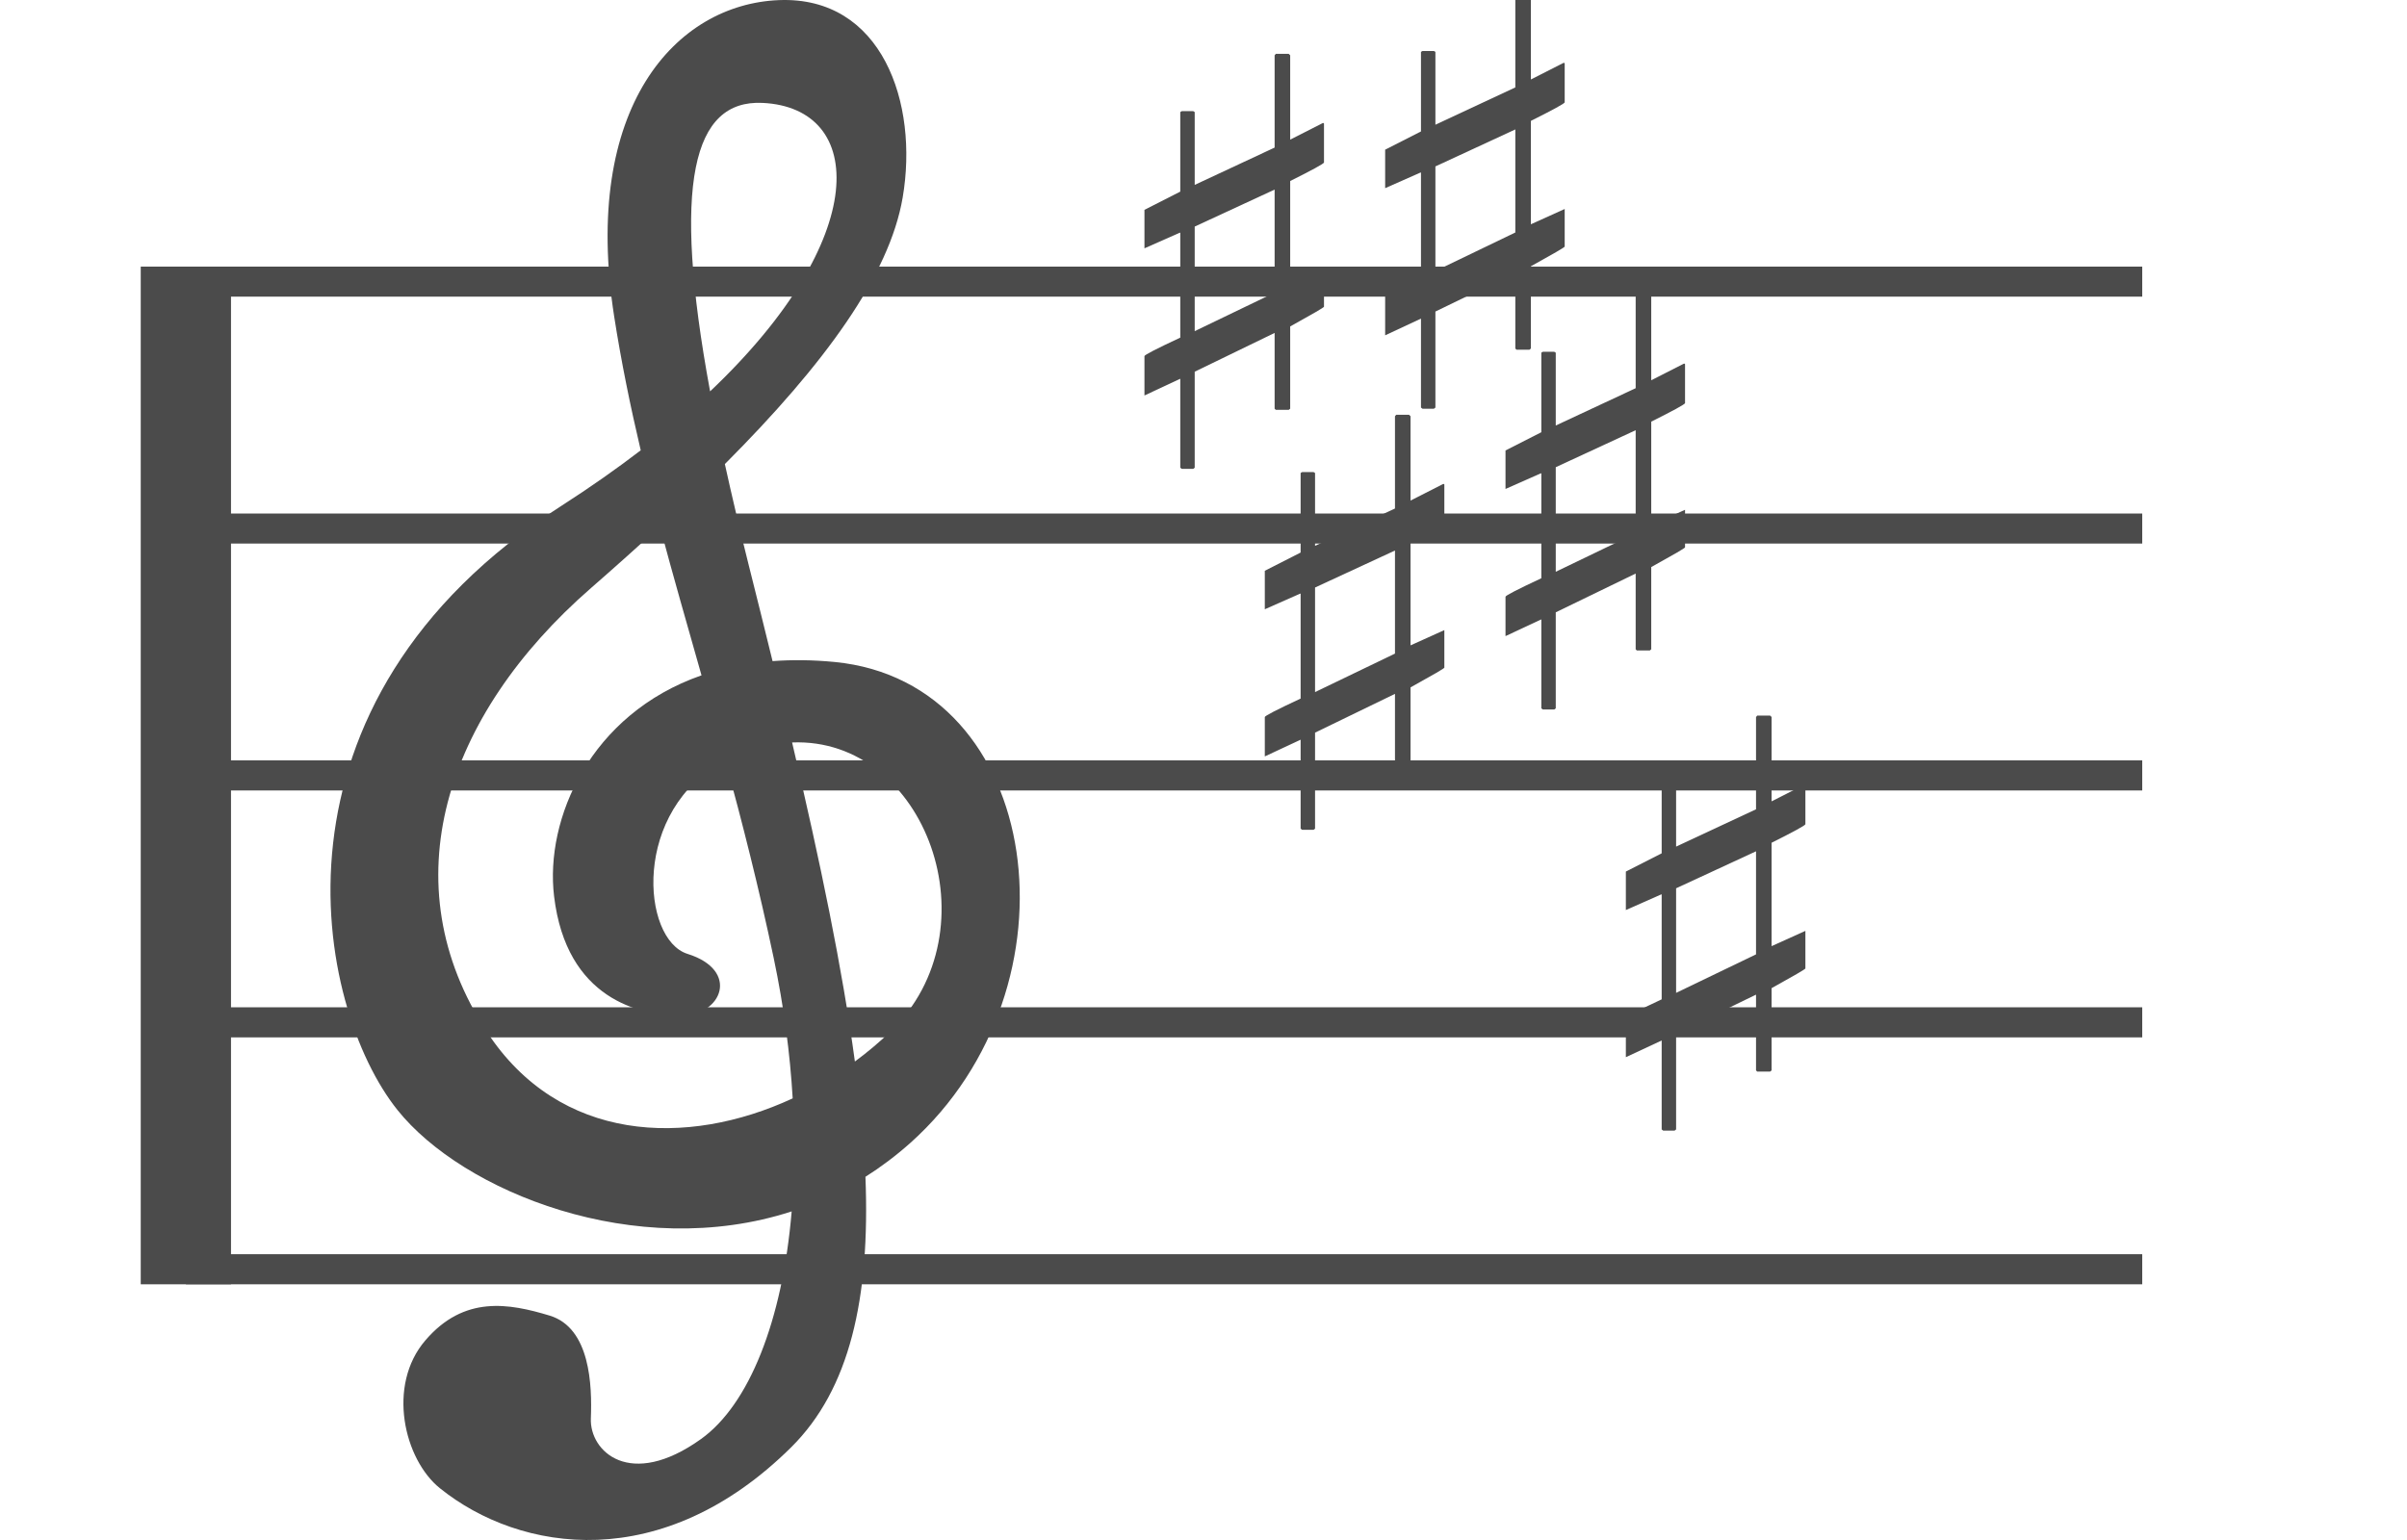
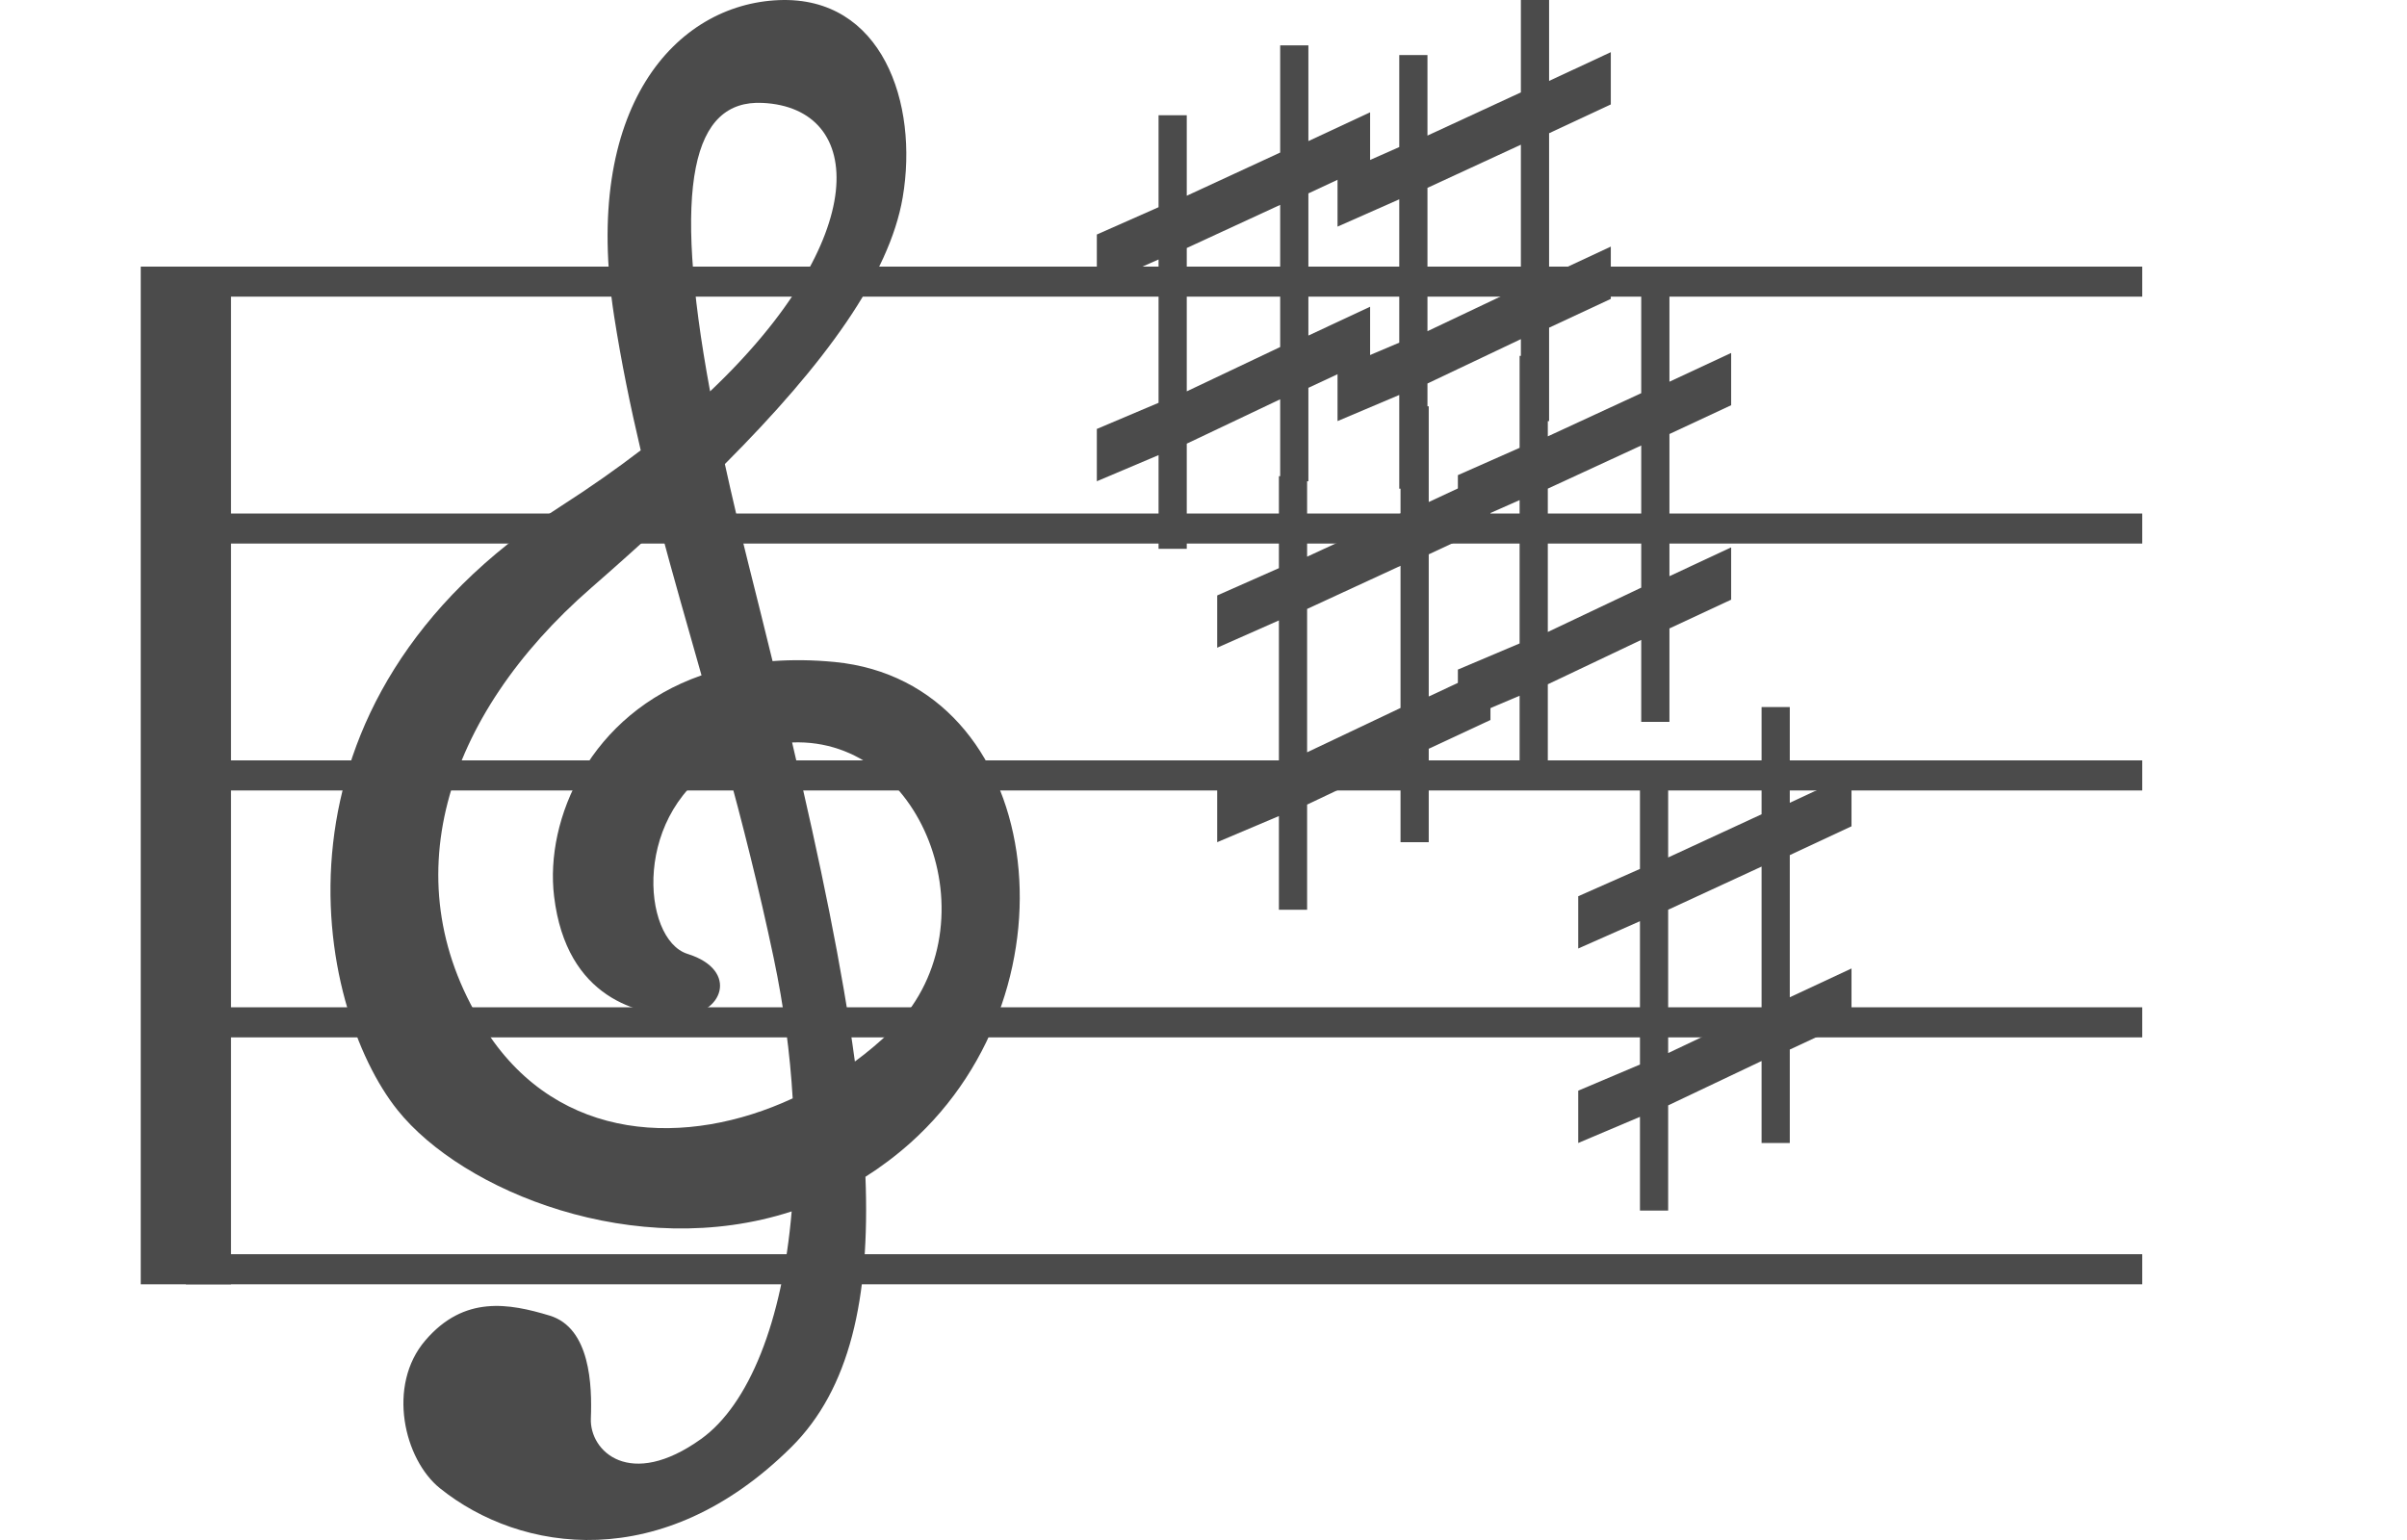
<svg xmlns="http://www.w3.org/2000/svg" version="1.1" id="_x32_" x="0px" y="0px" viewBox="0 0 800 512" style="width: 800px; height: 512px; opacity: 1;" xml:space="preserve">
  <style type="text/css">


        .treble_clef {
            fill: #4B4B4B;
        }

        .line {
            stroke: #4B4B4B;
        }
    </style>
  <g>
    <path class="treble_clef" d="M277.466,220.094c-7.37-0.72-14.253-0.769-20.695-0.295c-2.576-10.568-5.28-21.382-8.069-32.507   c-2.949-11.779-5.534-22.74-7.783-33.006c33.218-33.292,54.707-62.83,59.104-88.646c5.362-31.428-6.904-66.96-41.129-65.603   c-34.221,1.374-65.66,35.525-54.756,105.242c2.36,15.084,5.374,29.808,8.818,44.433c-7.975,6.11-16.748,12.286-26.352,18.454   c-102.404,65.587-81.836,166.732-54.482,200.899c21.591,27.002,79.141,50.56,131.002,33.685   c-3.084,36.515-14.209,64.277-30.123,75.672c-23.644,16.924-37.063,4.098-36.621-6.838c0.434-10.945-0.176-30.078-13.677-34.184   c-13.518-4.09-28.434-6.822-41.321,8.222c-12.912,15.018-7.064,39.631,4.851,49.185c26.781,21.505,73.979,28.728,116.735-13.644   c19.423-19.255,26.278-49.39,24.675-89.914c5.108-3.231,10.094-6.969,14.9-11.247C360.647,328.069,346.909,226.915,277.466,220.094   z M253.441,34.213c34.327,1.637,36.409,44.876-17.431,95.902C223.192,60.749,230.333,33.101,253.441,34.213z M161.855,343.095   c-32.212-49.202-14.106-105.185,34.585-147.606c8-6.978,15.636-13.808,22.879-20.499c4.344,16.277,9.059,32.67,13.84,49.538   c-37.071,12.908-52.09,47.803-49.002,73.464c4.098,34.184,28.494,39.664,42.163,39.664c13.673,0,19.718-15.051,2.18-20.523   c-15.3-4.769-18.675-47.894,12.568-64.335c5.636,20.662,11.162,42.355,16.078,65.701c3.39,16.139,5.44,31.812,6.315,46.675   C228.219,381.515,185.921,379.879,161.855,343.095z M284.133,352.919c-4.156-30.879-11.493-66.299-20.867-106.077   c44.335-1.816,67.922,62.233,32.544,96.253C292.161,346.604,288.239,349.892,284.133,352.919z" />
    <path d="M61.777,88.63 L61.777,426.99" fill="none" class="line" stroke-width="30" stroke-opacity="1.00" stroke-linejoin="round" />
    <path d="M61.777,175.72 L712,175.72" fill="none" class="line" stroke-width="10" stroke-opacity="1.00" stroke-linejoin="round" />
    <path d="M61.777,257.81 L712,257.81" fill="none" class="line" stroke-width="10" stroke-opacity="1.00" stroke-linejoin="round" />
    <path d="M61.777,339.9 L712,339.9" fill="none" class="line" stroke-width="10" stroke-opacity="1.00" stroke-linejoin="round" />
    <path d="M61.777,93.63 L712,93.63" fill="none" class="line" stroke-width="10" stroke-opacity="1.00" stroke-linejoin="round" />
    <path d="M61.777,421.99 L712,421.99" fill="none" class="line" stroke-width="10" stroke-opacity="1.00" stroke-linejoin="round" />
  </g>
  <g>
    <style>
            .key {
                fill: #4B4B4B;
                font-size: 200px;
                font-weight: 900;
-                 font-family: monospace;
+                 font-family:  "Courier New", Consolas, monospace;
            }
        </style>
    <text class="key" x="350" y="160">♯</text>
    <text class="key" x="390" y="280">♯</text>
    <text class="key" x="430" y="140">♯</text>
    <text class="key" x="470" y="240">♯</text>
    <text class="key" x="510" y="380">♯</text>
  </g>
</svg>
